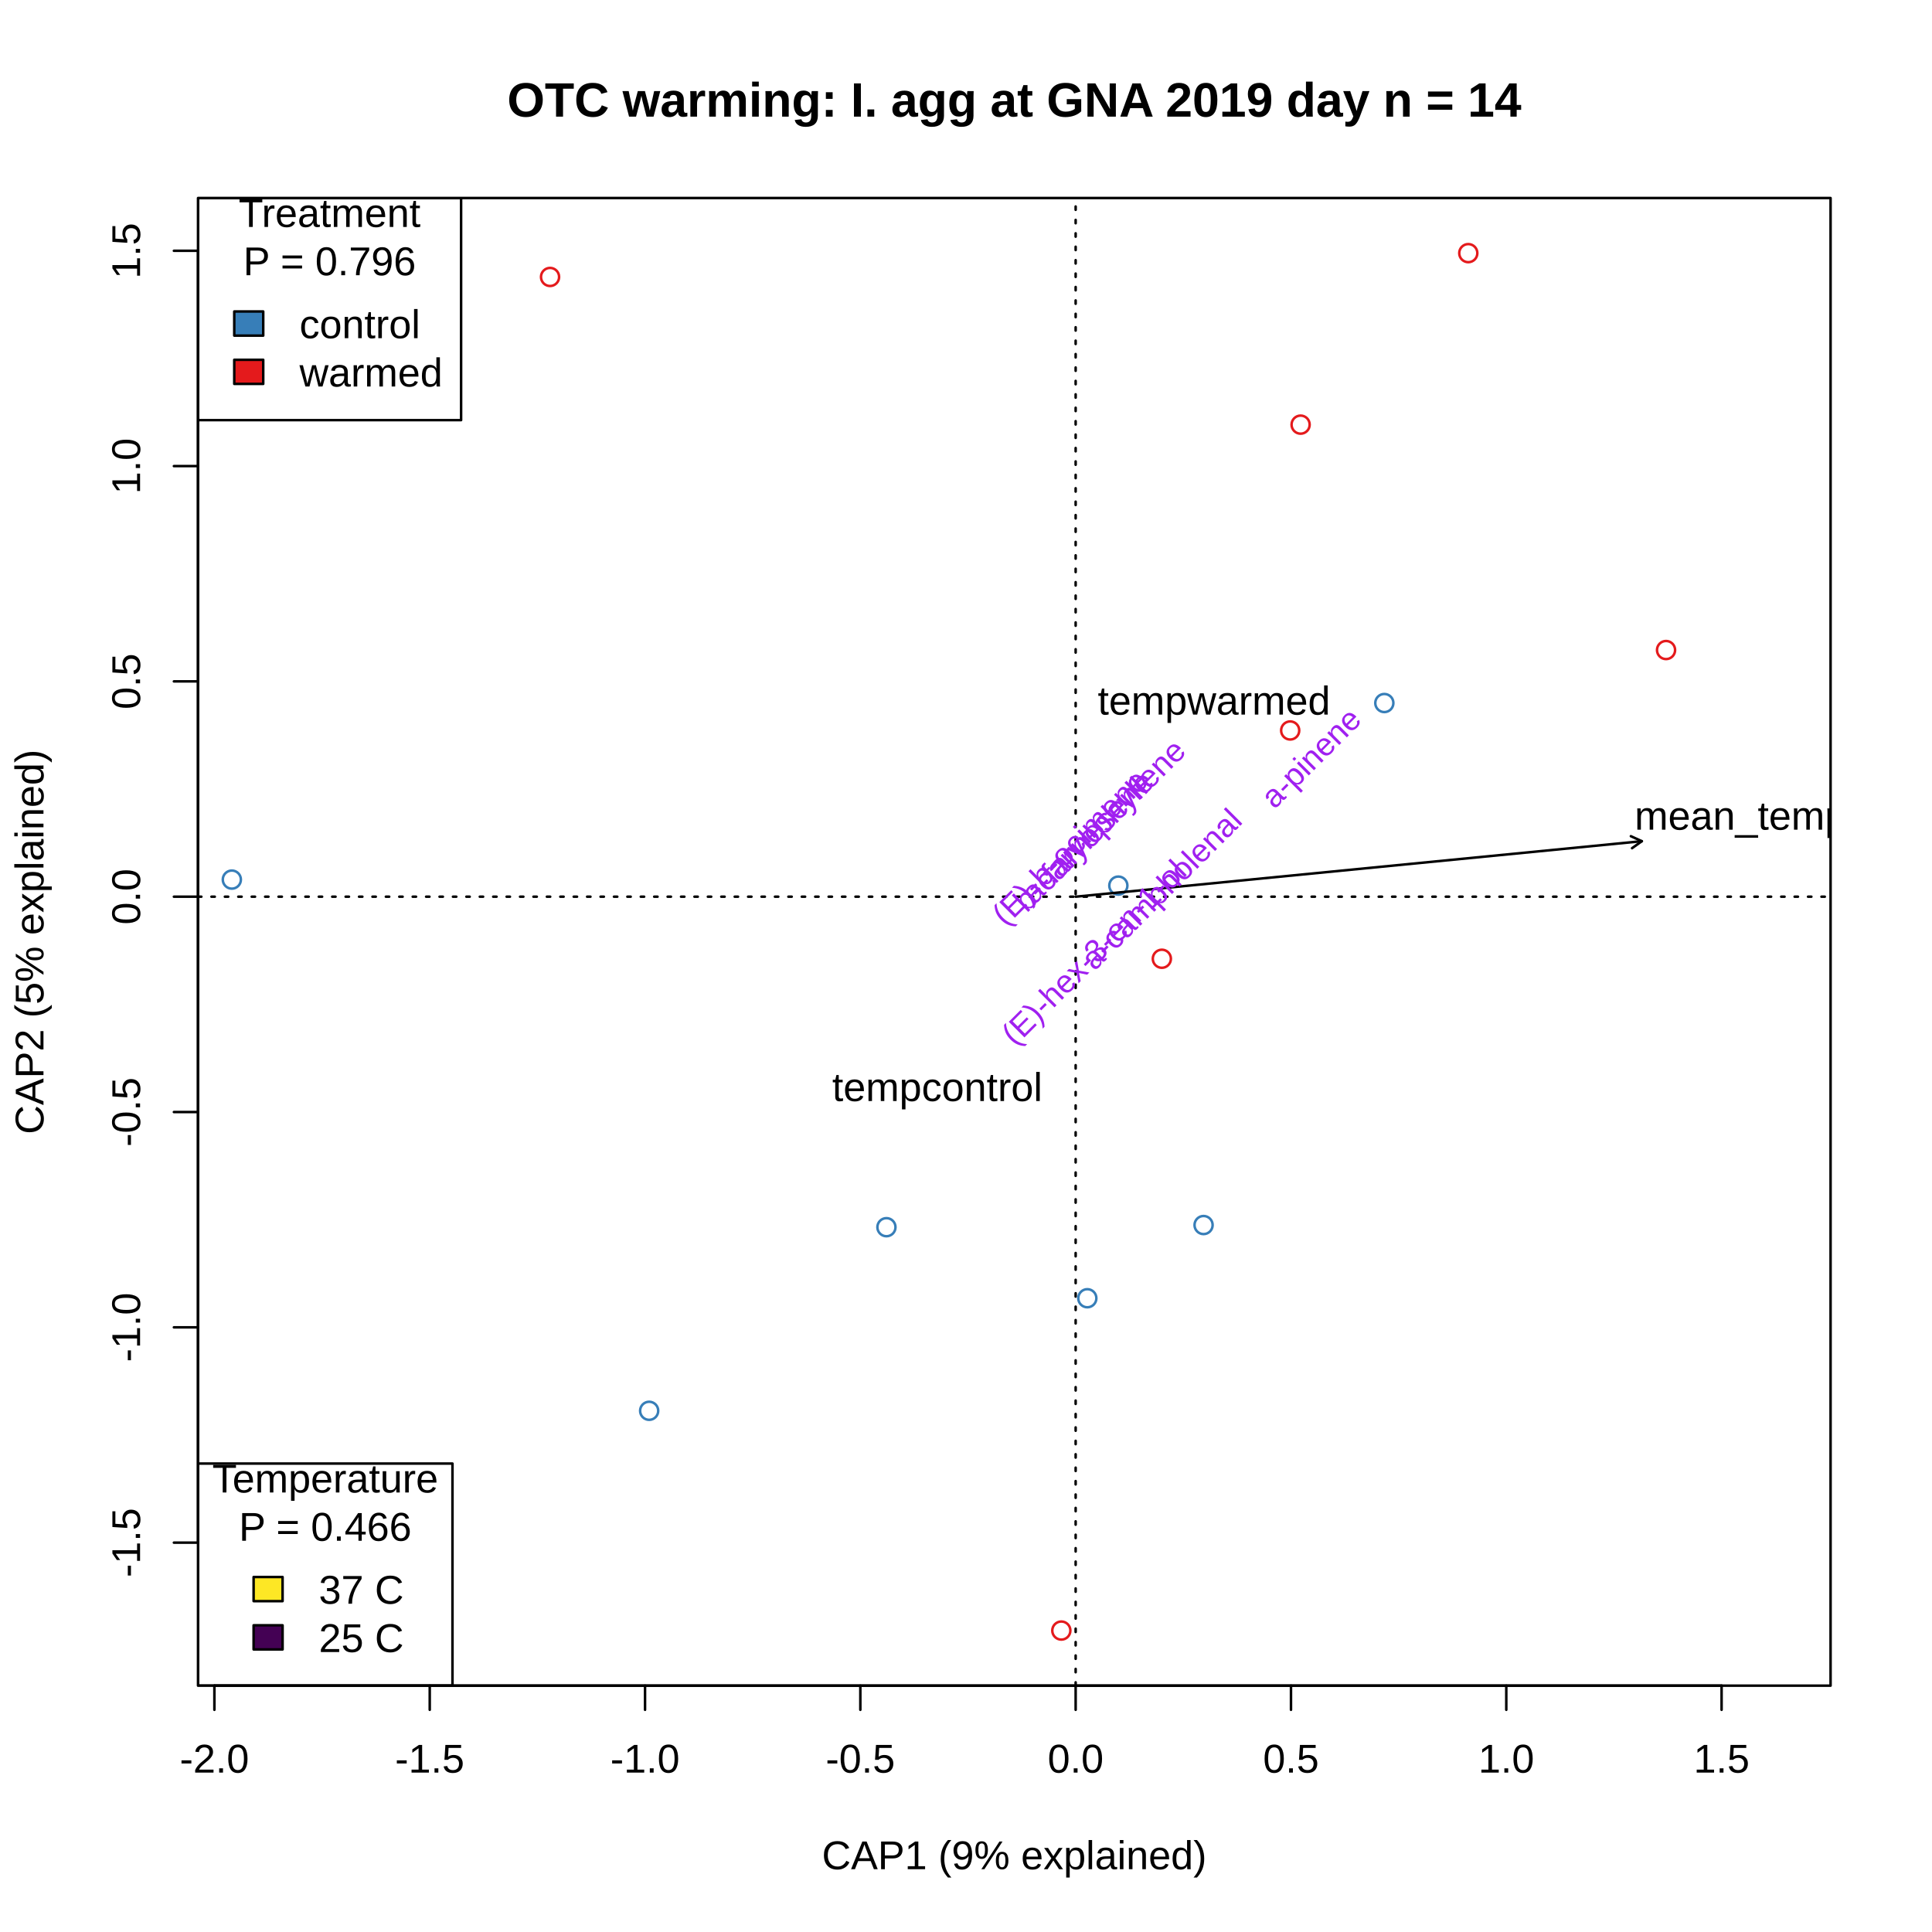
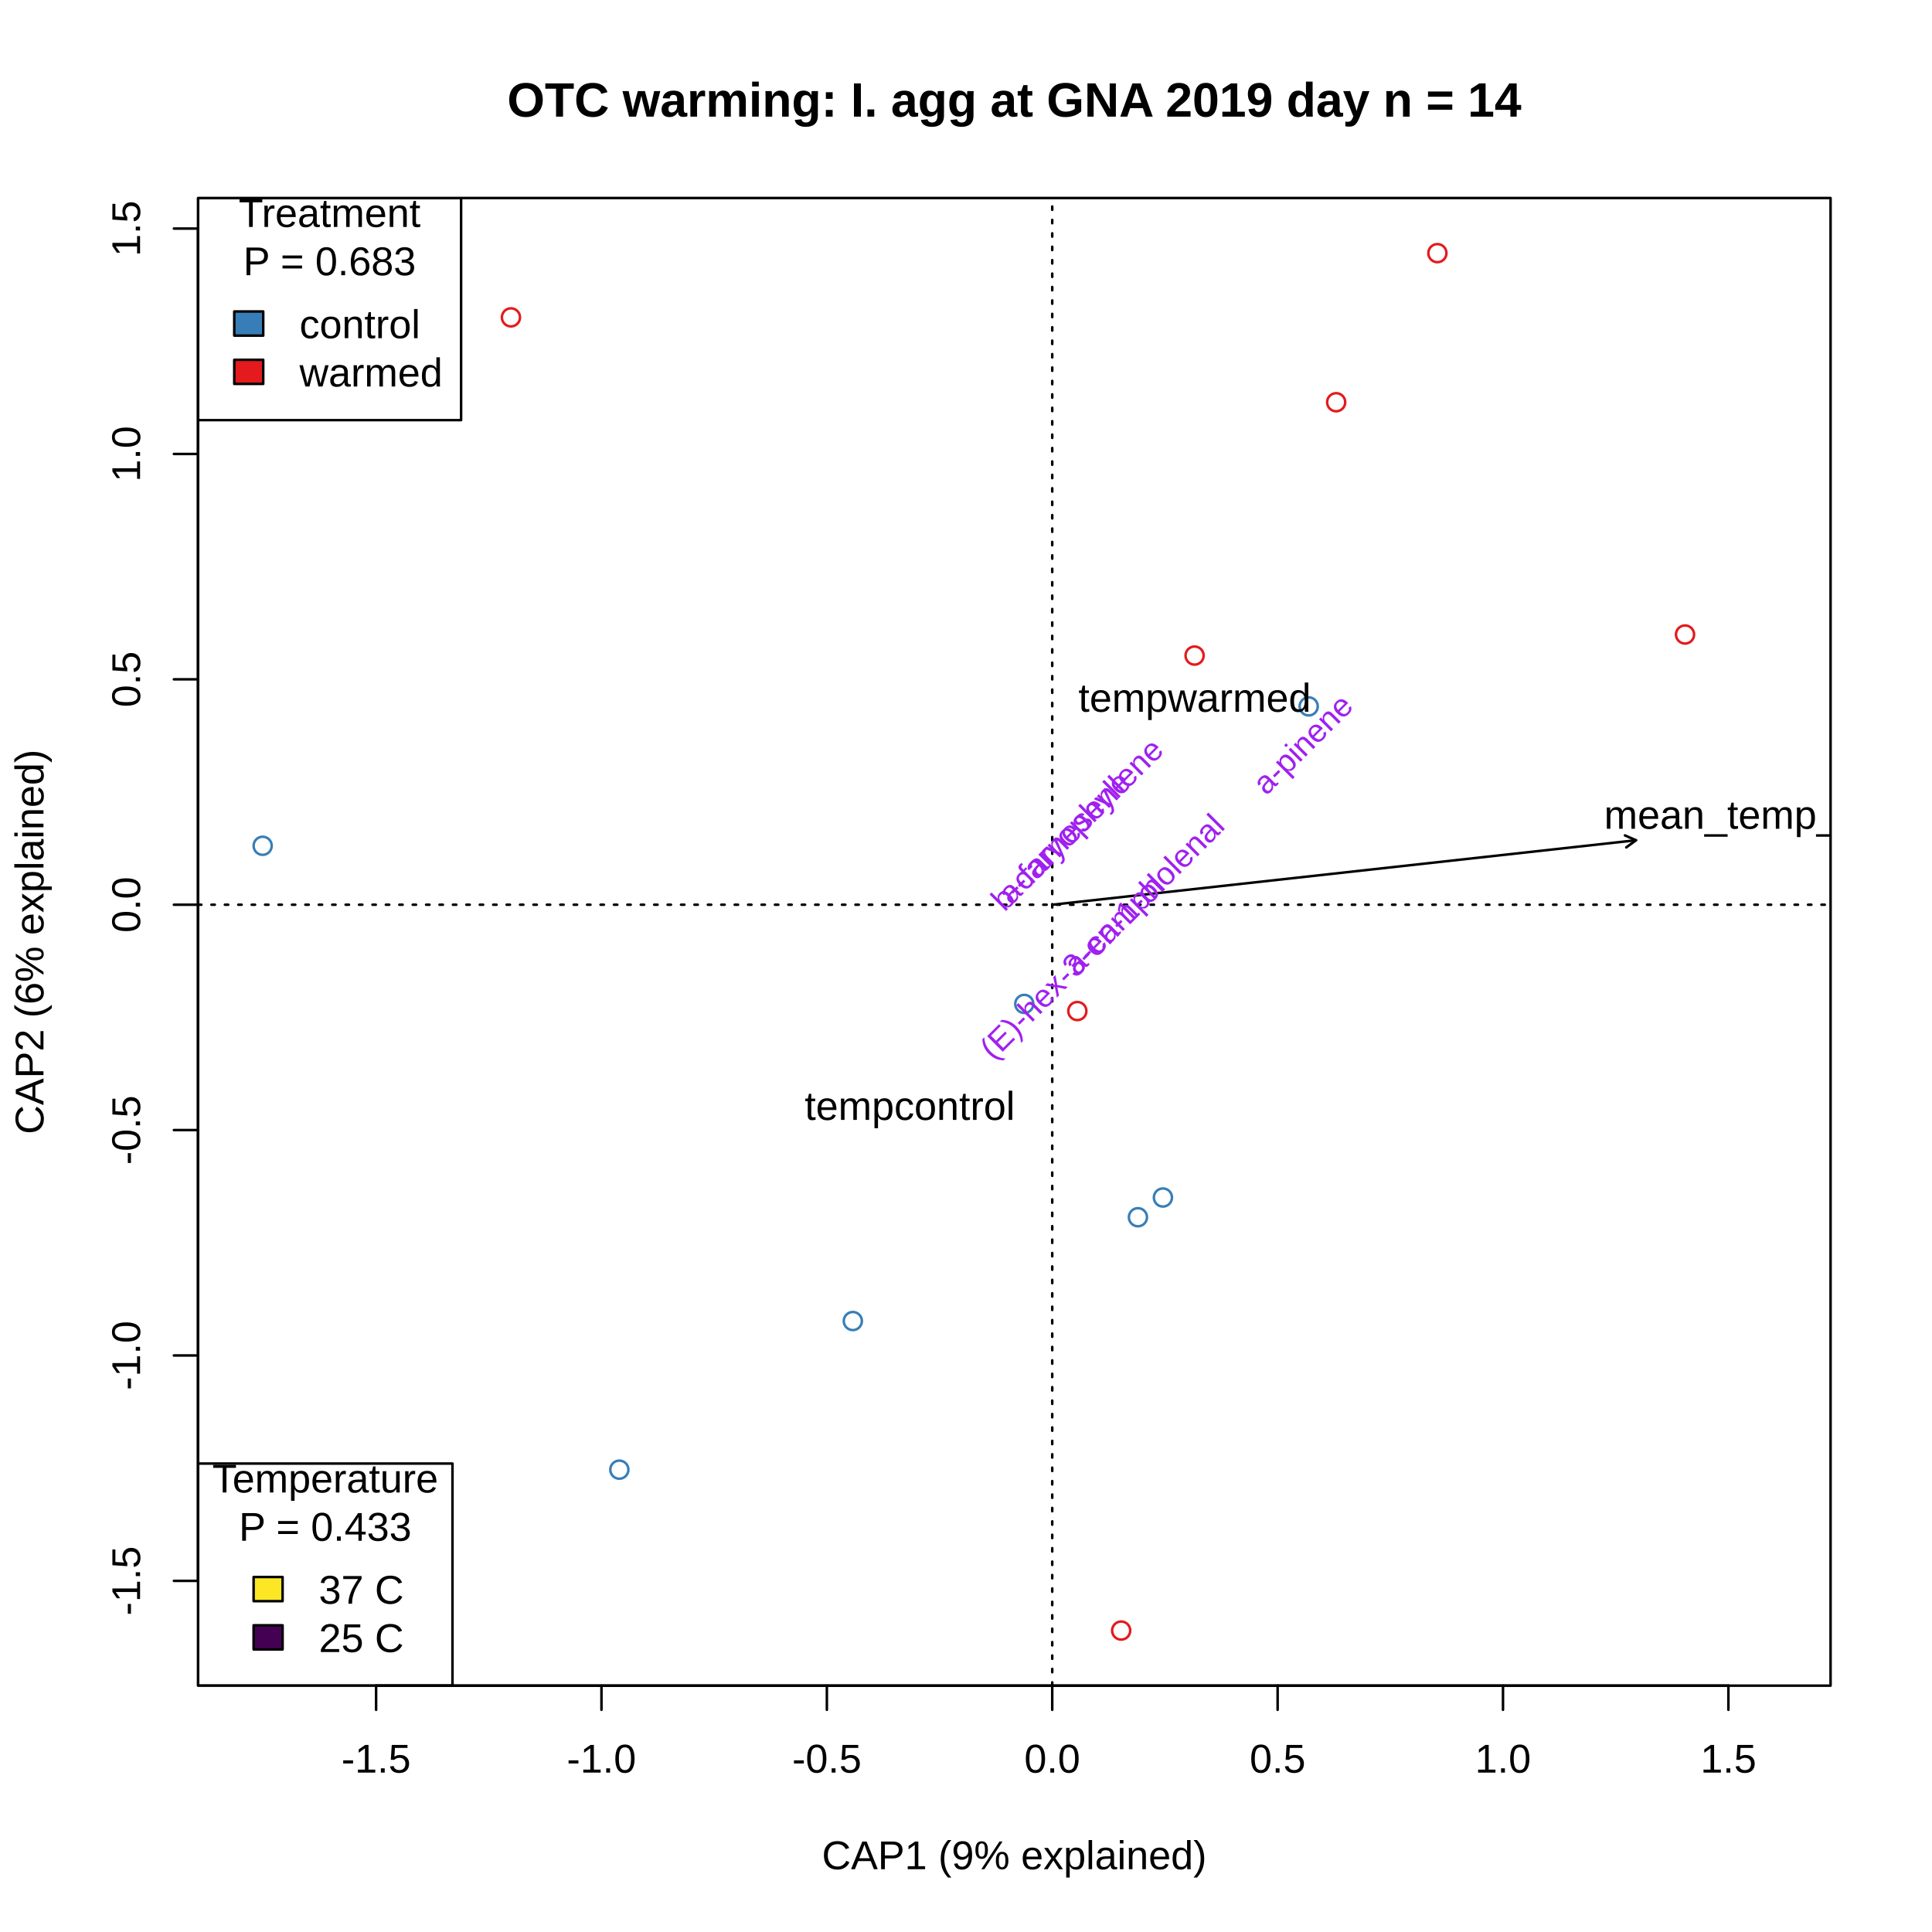
<svg xmlns="http://www.w3.org/2000/svg" class="svglite" width="576.00pt" height="576.00pt" viewBox="0 0 576.00 576.00">
  <defs>
    <style type="text/css">
    .svglite line, .svglite polyline, .svglite polygon, .svglite path, .svglite rect, .svglite circle {
      fill: none;
      stroke: #000000;
      stroke-linecap: round;
      stroke-linejoin: round;
      stroke-miterlimit: 10.00;
    }
    .svglite text {
      white-space: pre;
    }
  </style>
  </defs>
  <rect width="100%" height="100%" style="stroke: none; fill: #FFFFFF;" />
  <defs>
    <clipPath id="cpMC4wMHw1NzYuMDB8MC4wMHw1NzYuMDA=">
      <rect x="0.00" y="0.00" width="576.00" height="576.00" />
    </clipPath>
  </defs>
  <g clip-path="url(#cpMC4wMHw1NzYuMDB8MC4wMHw1NzYuMDA=)">
</g>
  <defs>
    <clipPath id="cpNTkuMDR8NTQ1Ljc2fDU5LjA0fDUwMi41Ng==">
      <rect x="59.04" y="59.04" width="486.72" height="443.52" />
    </clipPath>
  </defs>
  <g clip-path="url(#cpNTkuMDR8NTQ1Ljc2fDU5LjA0fDUwMi41Ng==)">
</g>
  <g clip-path="url(#cpMC4wMHw1NzYuMDB8MC4wMHw1NzYuMDA=)">
-     <line x1="63.92" y1="502.56" x2="513.27" y2="502.56" style="stroke-width: 0.75;" />
-     <line x1="63.92" y1="502.56" x2="63.92" y2="509.76" style="stroke-width: 0.75;" />
-     <line x1="128.12" y1="502.56" x2="128.12" y2="509.76" style="stroke-width: 0.75;" />
-     <line x1="192.31" y1="502.56" x2="192.31" y2="509.76" style="stroke-width: 0.75;" />
-     <line x1="256.50" y1="502.56" x2="256.50" y2="509.76" style="stroke-width: 0.75;" />
-     <line x1="320.69" y1="502.56" x2="320.69" y2="509.76" style="stroke-width: 0.75;" />
-     <line x1="384.89" y1="502.56" x2="384.89" y2="509.76" style="stroke-width: 0.75;" />
-     <line x1="449.08" y1="502.56" x2="449.08" y2="509.76" style="stroke-width: 0.75;" />
-     <line x1="513.27" y1="502.56" x2="513.27" y2="509.76" style="stroke-width: 0.75;" />
-     <text x="63.92" y="528.48" text-anchor="middle" style="font-size: 12.00px; font-family: &quot;Arial&quot;;">-2.0</text>
-     <text x="128.12" y="528.48" text-anchor="middle" style="font-size: 12.00px; font-family: &quot;Arial&quot;;">-1.5</text>
-     <text x="192.31" y="528.48" text-anchor="middle" style="font-size: 12.00px; font-family: &quot;Arial&quot;;">-1.0</text>
-     <text x="256.50" y="528.48" text-anchor="middle" style="font-size: 12.00px; font-family: &quot;Arial&quot;;">-0.5</text>
-     <text x="320.69" y="528.48" text-anchor="middle" style="font-size: 12.00px; font-family: &quot;Arial&quot;;">0.0</text>
-     <text x="384.89" y="528.48" text-anchor="middle" style="font-size: 12.00px; font-family: &quot;Arial&quot;;">0.5</text>
-     <text x="449.08" y="528.48" text-anchor="middle" style="font-size: 12.00px; font-family: &quot;Arial&quot;;">1.0</text>
-     <text x="513.27" y="528.48" text-anchor="middle" style="font-size: 12.00px; font-family: &quot;Arial&quot;;">1.5</text>
-     <line x1="59.04" y1="459.92" x2="59.04" y2="74.77" style="stroke-width: 0.75;" />
-     <line x1="59.04" y1="459.92" x2="51.84" y2="459.92" style="stroke-width: 0.75;" />
-     <line x1="59.04" y1="395.73" x2="51.84" y2="395.73" style="stroke-width: 0.75;" />
-     <line x1="59.04" y1="331.54" x2="51.84" y2="331.54" style="stroke-width: 0.75;" />
-     <line x1="59.04" y1="267.34" x2="51.84" y2="267.34" style="stroke-width: 0.75;" />
-     <line x1="59.04" y1="203.15" x2="51.84" y2="203.15" style="stroke-width: 0.75;" />
-     <line x1="59.04" y1="138.96" x2="51.84" y2="138.96" style="stroke-width: 0.75;" />
-     <line x1="59.04" y1="74.77" x2="51.84" y2="74.77" style="stroke-width: 0.75;" />
-     <text transform="translate(41.76,459.92) rotate(-90)" text-anchor="middle" style="font-size: 12.00px; font-family: &quot;Arial&quot;;">-1.5</text>
-     <text transform="translate(41.76,395.73) rotate(-90)" text-anchor="middle" style="font-size: 12.00px; font-family: &quot;Arial&quot;;">-1.0</text>
-     <text transform="translate(41.76,331.54) rotate(-90)" text-anchor="middle" style="font-size: 12.00px; font-family: &quot;Arial&quot;;">-0.5</text>
-     <text transform="translate(41.76,267.34) rotate(-90)" text-anchor="middle" style="font-size: 12.00px; font-family: &quot;Arial&quot;;">0.0</text>
-     <text transform="translate(41.76,203.15) rotate(-90)" text-anchor="middle" style="font-size: 12.00px; font-family: &quot;Arial&quot;;">0.5</text>
-     <text transform="translate(41.76,138.96) rotate(-90)" text-anchor="middle" style="font-size: 12.00px; font-family: &quot;Arial&quot;;">1.0</text>
-     <text transform="translate(41.76,74.77) rotate(-90)" text-anchor="middle" style="font-size: 12.00px; font-family: &quot;Arial&quot;;">1.5</text>
+     <line x1="112.13" y1="502.56" x2="515.30" y2="502.56" style="stroke-width: 0.75;" />
+     <line x1="112.13" y1="502.56" x2="112.13" y2="509.76" style="stroke-width: 0.75;" />
+     <line x1="179.32" y1="502.56" x2="179.32" y2="509.76" style="stroke-width: 0.75;" />
+     <line x1="246.52" y1="502.56" x2="246.52" y2="509.76" style="stroke-width: 0.75;" />
+     <line x1="313.71" y1="502.56" x2="313.71" y2="509.76" style="stroke-width: 0.75;" />
+     <line x1="380.91" y1="502.56" x2="380.91" y2="509.76" style="stroke-width: 0.75;" />
+     <line x1="448.10" y1="502.56" x2="448.10" y2="509.76" style="stroke-width: 0.75;" />
+     <line x1="515.30" y1="502.56" x2="515.30" y2="509.76" style="stroke-width: 0.75;" />
+     <text x="112.13" y="528.48" text-anchor="middle" style="font-size: 12.00px; font-family: &quot;Arial&quot;;">-1.5</text>
+     <text x="179.32" y="528.48" text-anchor="middle" style="font-size: 12.00px; font-family: &quot;Arial&quot;;">-1.0</text>
+     <text x="246.52" y="528.48" text-anchor="middle" style="font-size: 12.00px; font-family: &quot;Arial&quot;;">-0.5</text>
+     <text x="313.71" y="528.48" text-anchor="middle" style="font-size: 12.00px; font-family: &quot;Arial&quot;;">0.0</text>
+     <text x="380.91" y="528.48" text-anchor="middle" style="font-size: 12.00px; font-family: &quot;Arial&quot;;">0.5</text>
+     <text x="448.10" y="528.48" text-anchor="middle" style="font-size: 12.00px; font-family: &quot;Arial&quot;;">1.0</text>
+     <text x="515.30" y="528.48" text-anchor="middle" style="font-size: 12.00px; font-family: &quot;Arial&quot;;">1.5</text>
+     <line x1="59.04" y1="471.31" x2="59.04" y2="68.14" style="stroke-width: 0.75;" />
+     <line x1="59.04" y1="471.31" x2="51.84" y2="471.31" style="stroke-width: 0.75;" />
+     <line x1="59.04" y1="404.12" x2="51.84" y2="404.12" style="stroke-width: 0.75;" />
+     <line x1="59.04" y1="336.92" x2="51.84" y2="336.92" style="stroke-width: 0.75;" />
+     <line x1="59.04" y1="269.73" x2="51.84" y2="269.73" style="stroke-width: 0.75;" />
+     <line x1="59.04" y1="202.53" x2="51.84" y2="202.53" style="stroke-width: 0.75;" />
+     <line x1="59.04" y1="135.34" x2="51.84" y2="135.34" style="stroke-width: 0.75;" />
+     <line x1="59.04" y1="68.14" x2="51.84" y2="68.14" style="stroke-width: 0.75;" />
+     <text transform="translate(41.76,471.31) rotate(-90)" text-anchor="middle" style="font-size: 12.00px; font-family: &quot;Arial&quot;;">-1.5</text>
+     <text transform="translate(41.76,404.12) rotate(-90)" text-anchor="middle" style="font-size: 12.00px; font-family: &quot;Arial&quot;;">-1.0</text>
+     <text transform="translate(41.76,336.92) rotate(-90)" text-anchor="middle" style="font-size: 12.00px; font-family: &quot;Arial&quot;;">-0.5</text>
+     <text transform="translate(41.76,269.73) rotate(-90)" text-anchor="middle" style="font-size: 12.00px; font-family: &quot;Arial&quot;;">0.0</text>
+     <text transform="translate(41.76,202.53) rotate(-90)" text-anchor="middle" style="font-size: 12.00px; font-family: &quot;Arial&quot;;">0.5</text>
+     <text transform="translate(41.76,135.34) rotate(-90)" text-anchor="middle" style="font-size: 12.00px; font-family: &quot;Arial&quot;;">1.0</text>
+     <text transform="translate(41.76,68.14) rotate(-90)" text-anchor="middle" style="font-size: 12.00px; font-family: &quot;Arial&quot;;">1.5</text>
    <polygon points="59.04,502.56 545.76,502.56 545.76,59.04 59.04,59.04 " style="stroke-width: 0.75;" />
    <text x="302.40" y="557.28" text-anchor="middle" style="font-size: 12.00px; font-family: &quot;Arial&quot;;">CAP1 (9% explained)</text>
-     <text transform="translate(12.96,280.80) rotate(-90)" text-anchor="middle" style="font-size: 12.00px; font-family: &quot;Arial&quot;;">CAP2 (5% explained)</text>
+     <text transform="translate(12.96,280.80) rotate(-90)" text-anchor="middle" style="font-size: 12.00px; font-family: &quot;Arial&quot;;">CAP2 (6% explained)</text>
  </g>
  <g clip-path="url(#cpNTkuMDR8NTQ1Ljc2fDU5LjA0fDUwMi41Ng==)">
-     <line x1="59.04" y1="267.34" x2="545.76" y2="267.34" style="stroke-width: 0.75; stroke-dasharray: 1.00,3.00;" />
-     <line x1="320.69" y1="502.56" x2="320.69" y2="59.04" style="stroke-width: 0.75; stroke-dasharray: 1.00,3.00;" />
+     <line x1="59.04" y1="269.73" x2="545.76" y2="269.73" style="stroke-width: 0.75; stroke-dasharray: 1.00,3.00;" />
+     <line x1="313.71" y1="502.56" x2="313.71" y2="59.04" style="stroke-width: 0.75; stroke-dasharray: 1.00,3.00;" />
  </g>
  <g clip-path="url(#cpMC4wMHw1NzYuMDB8MC4wMHw1NzYuMDA=)">
    <text x="302.40" y="34.77" text-anchor="middle" style="font-size: 14.40px; font-weight: bold; font-family: &quot;Arial&quot;;">OTC warming: I. agg at GNA 2019 day n = 14</text>
  </g>
  <g clip-path="url(#cpNTkuMDR8NTQ1Ljc2fDU5LjA0fDUwMi41Ng==)">
    <rect x="59.04" y="59.04" width="78.43" height="66.22" style="stroke-width: 0.75;" />
    <rect x="69.84" y="92.86" width="8.64" height="7.20" style="stroke-width: 0.75; fill: #377EB8;" />
    <rect x="69.84" y="107.26" width="8.64" height="7.20" style="stroke-width: 0.75; fill: #E41A1C;" />
    <text x="98.26" y="67.66" text-anchor="middle" style="font-size: 12.00px; font-family: &quot;Arial&quot;;">Treatment </text>
-     <text x="98.26" y="82.06" text-anchor="middle" style="font-size: 12.00px; font-family: &quot;Arial&quot;;">P = 0.796</text>
+     <text x="98.26" y="82.06" text-anchor="middle" style="font-size: 12.00px; font-family: &quot;Arial&quot;;">P = 0.683</text>
    <text x="89.28" y="100.83" style="font-size: 12.00px; font-family: &quot;Arial&quot;;">control</text>
    <text x="89.28" y="115.23" style="font-size: 12.00px; font-family: &quot;Arial&quot;;">warmed</text>
    <rect x="59.04" y="436.34" width="75.86" height="66.22" style="stroke-width: 0.75;" />
    <rect x="75.61" y="470.16" width="8.64" height="7.20" style="stroke-width: 0.75; fill: #FDE725;" />
    <rect x="75.61" y="484.56" width="8.64" height="7.20" style="stroke-width: 0.75; fill: #440154;" />
    <text x="96.97" y="444.96" text-anchor="middle" style="font-size: 12.00px; font-family: &quot;Arial&quot;;">Temperature </text>
-     <text x="96.97" y="459.36" text-anchor="middle" style="font-size: 12.00px; font-family: &quot;Arial&quot;;">P = 0.466</text>
+     <text x="96.97" y="459.36" text-anchor="middle" style="font-size: 12.00px; font-family: &quot;Arial&quot;;">P = 0.433</text>
    <text x="95.05" y="478.13" style="font-size: 12.00px; font-family: &quot;Arial&quot;;">37  C</text>
    <text x="95.05" y="492.53" style="font-size: 12.00px; font-family: &quot;Arial&quot;;">25  C</text>
-     <circle cx="69.12" cy="262.24" r="2.70" style="stroke-width: 0.75; stroke: #377EB8;" />
-     <circle cx="324.17" cy="387.05" r="2.70" style="stroke-width: 0.75; stroke: #377EB8;" />
-     <circle cx="333.42" cy="264.03" r="2.70" style="stroke-width: 0.75; stroke: #377EB8;" />
-     <circle cx="193.54" cy="420.61" r="2.70" style="stroke-width: 0.75; stroke: #377EB8;" />
-     <circle cx="358.83" cy="365.23" r="2.70" style="stroke-width: 0.75; stroke: #377EB8;" />
-     <circle cx="264.28" cy="365.87" r="2.70" style="stroke-width: 0.75; stroke: #377EB8;" />
-     <circle cx="437.75" cy="75.47" r="2.70" style="stroke-width: 0.75; stroke: #E41A1C;" />
-     <circle cx="387.76" cy="126.60" r="2.70" style="stroke-width: 0.75; stroke: #E41A1C;" />
-     <circle cx="412.72" cy="209.60" r="2.70" style="stroke-width: 0.75; stroke: #377EB8;" />
-     <circle cx="384.65" cy="217.78" r="2.70" style="stroke-width: 0.75; stroke: #E41A1C;" />
-     <circle cx="346.39" cy="285.84" r="2.70" style="stroke-width: 0.75; stroke: #E41A1C;" />
-     <circle cx="163.99" cy="82.57" r="2.70" style="stroke-width: 0.75; stroke: #E41A1C;" />
-     <circle cx="496.71" cy="193.80" r="2.70" style="stroke-width: 0.75; stroke: #E41A1C;" />
-     <circle cx="316.42" cy="486.13" r="2.70" style="stroke-width: 0.75; stroke: #E41A1C;" />
-     <text x="279.44" y="328.26" text-anchor="middle" style="font-size: 12.00px; font-family: &quot;Arial&quot;;">tempcontrol</text>
-     <text x="361.95" y="213.05" text-anchor="middle" style="font-size: 12.00px; font-family: &quot;Arial&quot;;">tempwarmed</text>
-     <line x1="320.69" y1="267.34" x2="489.49" y2="250.79" style="stroke-width: 0.75;" />
-     <polyline points="486.57,252.88 489.49,250.79 486.22,249.30 " style="stroke-width: 0.75;" />
-     <text x="555.37" y="247.36" text-anchor="middle" style="font-size: 12.00px; font-family: &quot;Arial&quot;;">mean_temp_C_treatment</text>
-     <text transform="translate(326.50,251.80) rotate(-45)" text-anchor="middle" style="font-size: 9.60px;fill: #A020F0; font-family: &quot;Arial&quot;;">a-farnesene</text>
-     <text transform="translate(331.02,273.97) rotate(-45)" text-anchor="middle" style="font-size: 9.60px;fill: none; font-family: &quot;Arial&quot;;">b-myrcene</text>
-     <text transform="translate(321.29,254.92) rotate(-45)" text-anchor="middle" style="font-size: 9.60px;fill: #A020F0; font-family: &quot;Arial&quot;;">(E)-b-ocimene</text>
-     <text transform="translate(317.96,273.11) rotate(-45)" text-anchor="middle" style="font-size: 9.60px;fill: none; font-family: &quot;Arial&quot;;">g-terpinene</text>
-     <text transform="translate(393.16,228.23) rotate(-45)" text-anchor="middle" style="font-size: 9.60px;fill: #A020F0; font-family: &quot;Arial&quot;;">a-pinene</text>
-     <text transform="translate(327.21,269.68) rotate(-45)" text-anchor="middle" style="font-size: 9.60px;fill: none; font-family: &quot;Arial&quot;;">trans-b-bergamotene</text>
-     <text transform="translate(325.84,267.53) rotate(-45)" text-anchor="middle" style="font-size: 9.60px;fill: none; font-family: &quot;Arial&quot;;">(3E)-4,8-dimethylnona-1,3,7-triene</text>
-     <text transform="translate(325.09,260.21) rotate(-45)" text-anchor="middle" style="font-size: 9.60px;fill: none; font-family: &quot;Arial&quot;;">(1Z,4Z,7Z)-1,5,9,9-tetramethylcycloundeca-1,4,7-triene</text>
-     <text transform="translate(334.96,276.43) rotate(-45)" text-anchor="middle" style="font-size: 9.60px;fill: none; font-family: &quot;Arial&quot;;">(E)-hex-2-enal</text>
-     <text transform="translate(339.06,264.09) rotate(-45)" text-anchor="middle" style="font-size: 9.60px;fill: none; font-family: &quot;Arial&quot;;">(2E)-2,7-dimethylocta-2,6-dien-1-ol</text>
-     <text transform="translate(328.45,286.27) rotate(-45)" text-anchor="middle" style="font-size: 9.60px;fill: #A020F0; font-family: &quot;Arial&quot;;">(E)-hex-3-en-1-ol</text>
-     <text transform="translate(324.34,276.75) rotate(-45)" text-anchor="middle" style="font-size: 9.60px;fill: none; font-family: &quot;Arial&quot;;">[(E)-hex-3-enyl] acetate</text>
-     <text transform="translate(327.68,267.70) rotate(-45)" text-anchor="middle" style="font-size: 9.60px;fill: none; font-family: &quot;Arial&quot;;">pseudoionone</text>
-     <text transform="translate(322.54,269.47) rotate(-45)" text-anchor="middle" style="font-size: 9.60px;fill: none; font-family: &quot;Arial&quot;;">methyl benzoate</text>
-     <text transform="translate(330.09,248.36) rotate(-45)" text-anchor="middle" style="font-size: 9.60px;fill: #A020F0; font-family: &quot;Arial&quot;;">b-caryophyllene</text>
-     <text transform="translate(325.59,274.81) rotate(-45)" text-anchor="middle" style="font-size: 9.60px;fill: none; font-family: &quot;Arial&quot;;">[(Z)-hex-3-enyl] butanoate</text>
-     <text transform="translate(320.86,268.19) rotate(-45)" text-anchor="middle" style="font-size: 9.60px;fill: none; font-family: &quot;Arial&quot;;">a-copaene</text>
-     <text transform="translate(326.78,268.49) rotate(-45)" text-anchor="middle" style="font-size: 9.60px;fill: none; font-family: &quot;Arial&quot;;">a-terpineol</text>
-     <text transform="translate(326.26,273.23) rotate(-45)" text-anchor="middle" style="font-size: 9.60px;fill: none; font-family: &quot;Arial&quot;;">linalool</text>
-     <text transform="translate(321.67,268.09) rotate(-45)" text-anchor="middle" style="font-size: 9.60px;fill: none; font-family: &quot;Arial&quot;;">petasitene</text>
-     <text transform="translate(324.45,261.63) rotate(-45)" text-anchor="middle" style="font-size: 9.60px;fill: none; font-family: &quot;Arial&quot;;">trans-a-bergamotene</text>
-     <text transform="translate(323.59,265.57) rotate(-45)" text-anchor="middle" style="font-size: 9.60px;fill: none; font-family: &quot;Arial&quot;;">(Z)-b-ocimene</text>
-     <text transform="translate(348.58,267.39) rotate(-45)" text-anchor="middle" style="font-size: 9.60px;fill: #A020F0; font-family: &quot;Arial&quot;;">a-campholenal</text>
-     <text transform="translate(320.42,266.17) rotate(-45)" text-anchor="middle" style="font-size: 9.60px;fill: none; font-family: &quot;Arial&quot;;">2-methylbenzonitrile</text>
-     <text transform="translate(320.72,262.16) rotate(-45)" text-anchor="middle" style="font-size: 9.60px;fill: none; font-family: &quot;Arial&quot;;">3-methylbutanal oxime</text>
-     <text transform="translate(321.85,271.28) rotate(-45)" text-anchor="middle" style="font-size: 9.60px;fill: none; font-family: &quot;Arial&quot;;">indole</text>
+     <circle cx="78.31" cy="252.16" r="2.70" style="stroke-width: 0.75; stroke: #377EB8;" />
+     <circle cx="346.71" cy="357.02" r="2.70" style="stroke-width: 0.75; stroke: #377EB8;" />
+     <circle cx="305.38" cy="299.30" r="2.70" style="stroke-width: 0.75; stroke: #377EB8;" />
+     <circle cx="184.65" cy="438.16" r="2.70" style="stroke-width: 0.75; stroke: #377EB8;" />
+     <circle cx="339.26" cy="362.90" r="2.70" style="stroke-width: 0.75; stroke: #377EB8;" />
+     <circle cx="254.26" cy="393.85" r="2.70" style="stroke-width: 0.75; stroke: #377EB8;" />
+     <circle cx="428.54" cy="75.47" r="2.70" style="stroke-width: 0.75; stroke: #E41A1C;" />
+     <circle cx="398.36" cy="119.92" r="2.70" style="stroke-width: 0.75; stroke: #E41A1C;" />
+     <circle cx="390.17" cy="210.60" r="2.70" style="stroke-width: 0.75; stroke: #377EB8;" />
+     <circle cx="356.15" cy="195.45" r="2.70" style="stroke-width: 0.75; stroke: #E41A1C;" />
+     <circle cx="321.20" cy="301.43" r="2.70" style="stroke-width: 0.75; stroke: #E41A1C;" />
+     <circle cx="152.33" cy="94.62" r="2.70" style="stroke-width: 0.75; stroke: #E41A1C;" />
+     <circle cx="502.37" cy="189.17" r="2.70" style="stroke-width: 0.75; stroke: #E41A1C;" />
+     <circle cx="334.26" cy="486.13" r="2.70" style="stroke-width: 0.75; stroke: #E41A1C;" />
+     <text x="271.25" y="333.88" text-anchor="middle" style="font-size: 12.00px; font-family: &quot;Arial&quot;;">tempcontrol</text>
+     <text x="356.18" y="212.19" text-anchor="middle" style="font-size: 12.00px; font-family: &quot;Arial&quot;;">tempwarmed</text>
+     <line x1="313.71" y1="269.73" x2="487.75" y2="250.51" style="stroke-width: 0.75;" />
+     <polyline points="484.85,252.64 487.75,250.51 484.45,249.06 " style="stroke-width: 0.75;" />
+     <text x="546.27" y="247.08" text-anchor="middle" style="font-size: 12.00px; font-family: &quot;Arial&quot;;">mean_temp_C_treatment</text>
+     <text transform="translate(319.60,251.95) rotate(-45)" text-anchor="middle" style="font-size: 9.60px;fill: #A020F0; font-family: &quot;Arial&quot;;">a-farnesene</text>
+     <text transform="translate(324.66,276.73) rotate(-45)" text-anchor="middle" style="font-size: 9.60px;fill: none; font-family: &quot;Arial&quot;;">b-myrcene</text>
+     <text transform="translate(314.08,255.59) rotate(-45)" text-anchor="middle" style="font-size: 9.60px;fill: none; font-family: &quot;Arial&quot;;">(E)-b-ocimene</text>
+     <text transform="translate(310.69,276.06) rotate(-45)" text-anchor="middle" style="font-size: 9.60px;fill: none; font-family: &quot;Arial&quot;;">g-terpinene</text>
+     <text transform="translate(390.71,224.16) rotate(-45)" text-anchor="middle" style="font-size: 9.60px;fill: #A020F0; font-family: &quot;Arial&quot;;">a-pinene</text>
+     <text transform="translate(320.55,272.02) rotate(-45)" text-anchor="middle" style="font-size: 9.60px;fill: none; font-family: &quot;Arial&quot;;">trans-b-bergamotene</text>
+     <text transform="translate(319.06,269.63) rotate(-45)" text-anchor="middle" style="font-size: 9.60px;fill: none; font-family: &quot;Arial&quot;;">(3E)-4,8-dimethylnona-1,3,7-triene</text>
+     <text transform="translate(318.21,261.46) rotate(-45)" text-anchor="middle" style="font-size: 9.60px;fill: none; font-family: &quot;Arial&quot;;">(1Z,4Z,7Z)-1,5,9,9-tetramethylcycloundeca-1,4,7-triene</text>
+     <text transform="translate(328.87,279.37) rotate(-45)" text-anchor="middle" style="font-size: 9.60px;fill: none; font-family: &quot;Arial&quot;;">(E)-hex-2-enal</text>
+     <text transform="translate(321.99,290.54) rotate(-45)" text-anchor="middle" style="font-size: 9.60px;fill: #A020F0; font-family: &quot;Arial&quot;;">(E)-hex-3-en-1-ol</text>
+     <text transform="translate(317.54,279.99) rotate(-45)" text-anchor="middle" style="font-size: 9.60px;fill: none; font-family: &quot;Arial&quot;;">[(E)-hex-3-enyl] acetate</text>
+     <text transform="translate(321.04,269.79) rotate(-45)" text-anchor="middle" style="font-size: 9.60px;fill: none; font-family: &quot;Arial&quot;;">pseudoionone</text>
+     <text transform="translate(315.56,271.89) rotate(-45)" text-anchor="middle" style="font-size: 9.60px;fill: none; font-family: &quot;Arial&quot;;">methyl benzoate</text>
+     <text transform="translate(323.45,248.08) rotate(-45)" text-anchor="middle" style="font-size: 9.60px;fill: #A020F0; font-family: &quot;Arial&quot;;">b-caryophyllene</text>
+     <text transform="translate(318.86,277.79) rotate(-45)" text-anchor="middle" style="font-size: 9.60px;fill: none; font-family: &quot;Arial&quot;;">[(Z)-hex-3-enyl] butanoate</text>
+     <text transform="translate(313.80,270.55) rotate(-45)" text-anchor="middle" style="font-size: 9.60px;fill: none; font-family: &quot;Arial&quot;;">a-copaene</text>
+     <text transform="translate(320.08,270.69) rotate(-45)" text-anchor="middle" style="font-size: 9.60px;fill: none; font-family: &quot;Arial&quot;;">a-terpineol</text>
+     <text transform="translate(319.51,275.95) rotate(-45)" text-anchor="middle" style="font-size: 9.60px;fill: none; font-family: &quot;Arial&quot;;">linalool</text>
+     <text transform="translate(314.62,270.35) rotate(-45)" text-anchor="middle" style="font-size: 9.60px;fill: none; font-family: &quot;Arial&quot;;">petasitene</text>
+     <text transform="translate(317.54,263.07) rotate(-45)" text-anchor="middle" style="font-size: 9.60px;fill: none; font-family: &quot;Arial&quot;;">trans-a-bergamotene</text>
+     <text transform="translate(316.63,267.47) rotate(-45)" text-anchor="middle" style="font-size: 9.60px;fill: none; font-family: &quot;Arial&quot;;">(Z)-b-ocimene</text>
+     <text transform="translate(343.37,268.98) rotate(-45)" text-anchor="middle" style="font-size: 9.60px;fill: #A020F0; font-family: &quot;Arial&quot;;">a-campholenal</text>
+     <text transform="translate(313.26,268.23) rotate(-45)" text-anchor="middle" style="font-size: 9.60px;fill: none; font-family: &quot;Arial&quot;;">2-methylbenzonitrile</text>
+     <text transform="translate(313.55,263.74) rotate(-45)" text-anchor="middle" style="font-size: 9.60px;fill: none; font-family: &quot;Arial&quot;;">3-methylbutanal oxime</text>
+     <text transform="translate(314.78,273.86) rotate(-45)" text-anchor="middle" style="font-size: 9.60px;fill: none; font-family: &quot;Arial&quot;;">indole</text>
  </g>
</svg>
